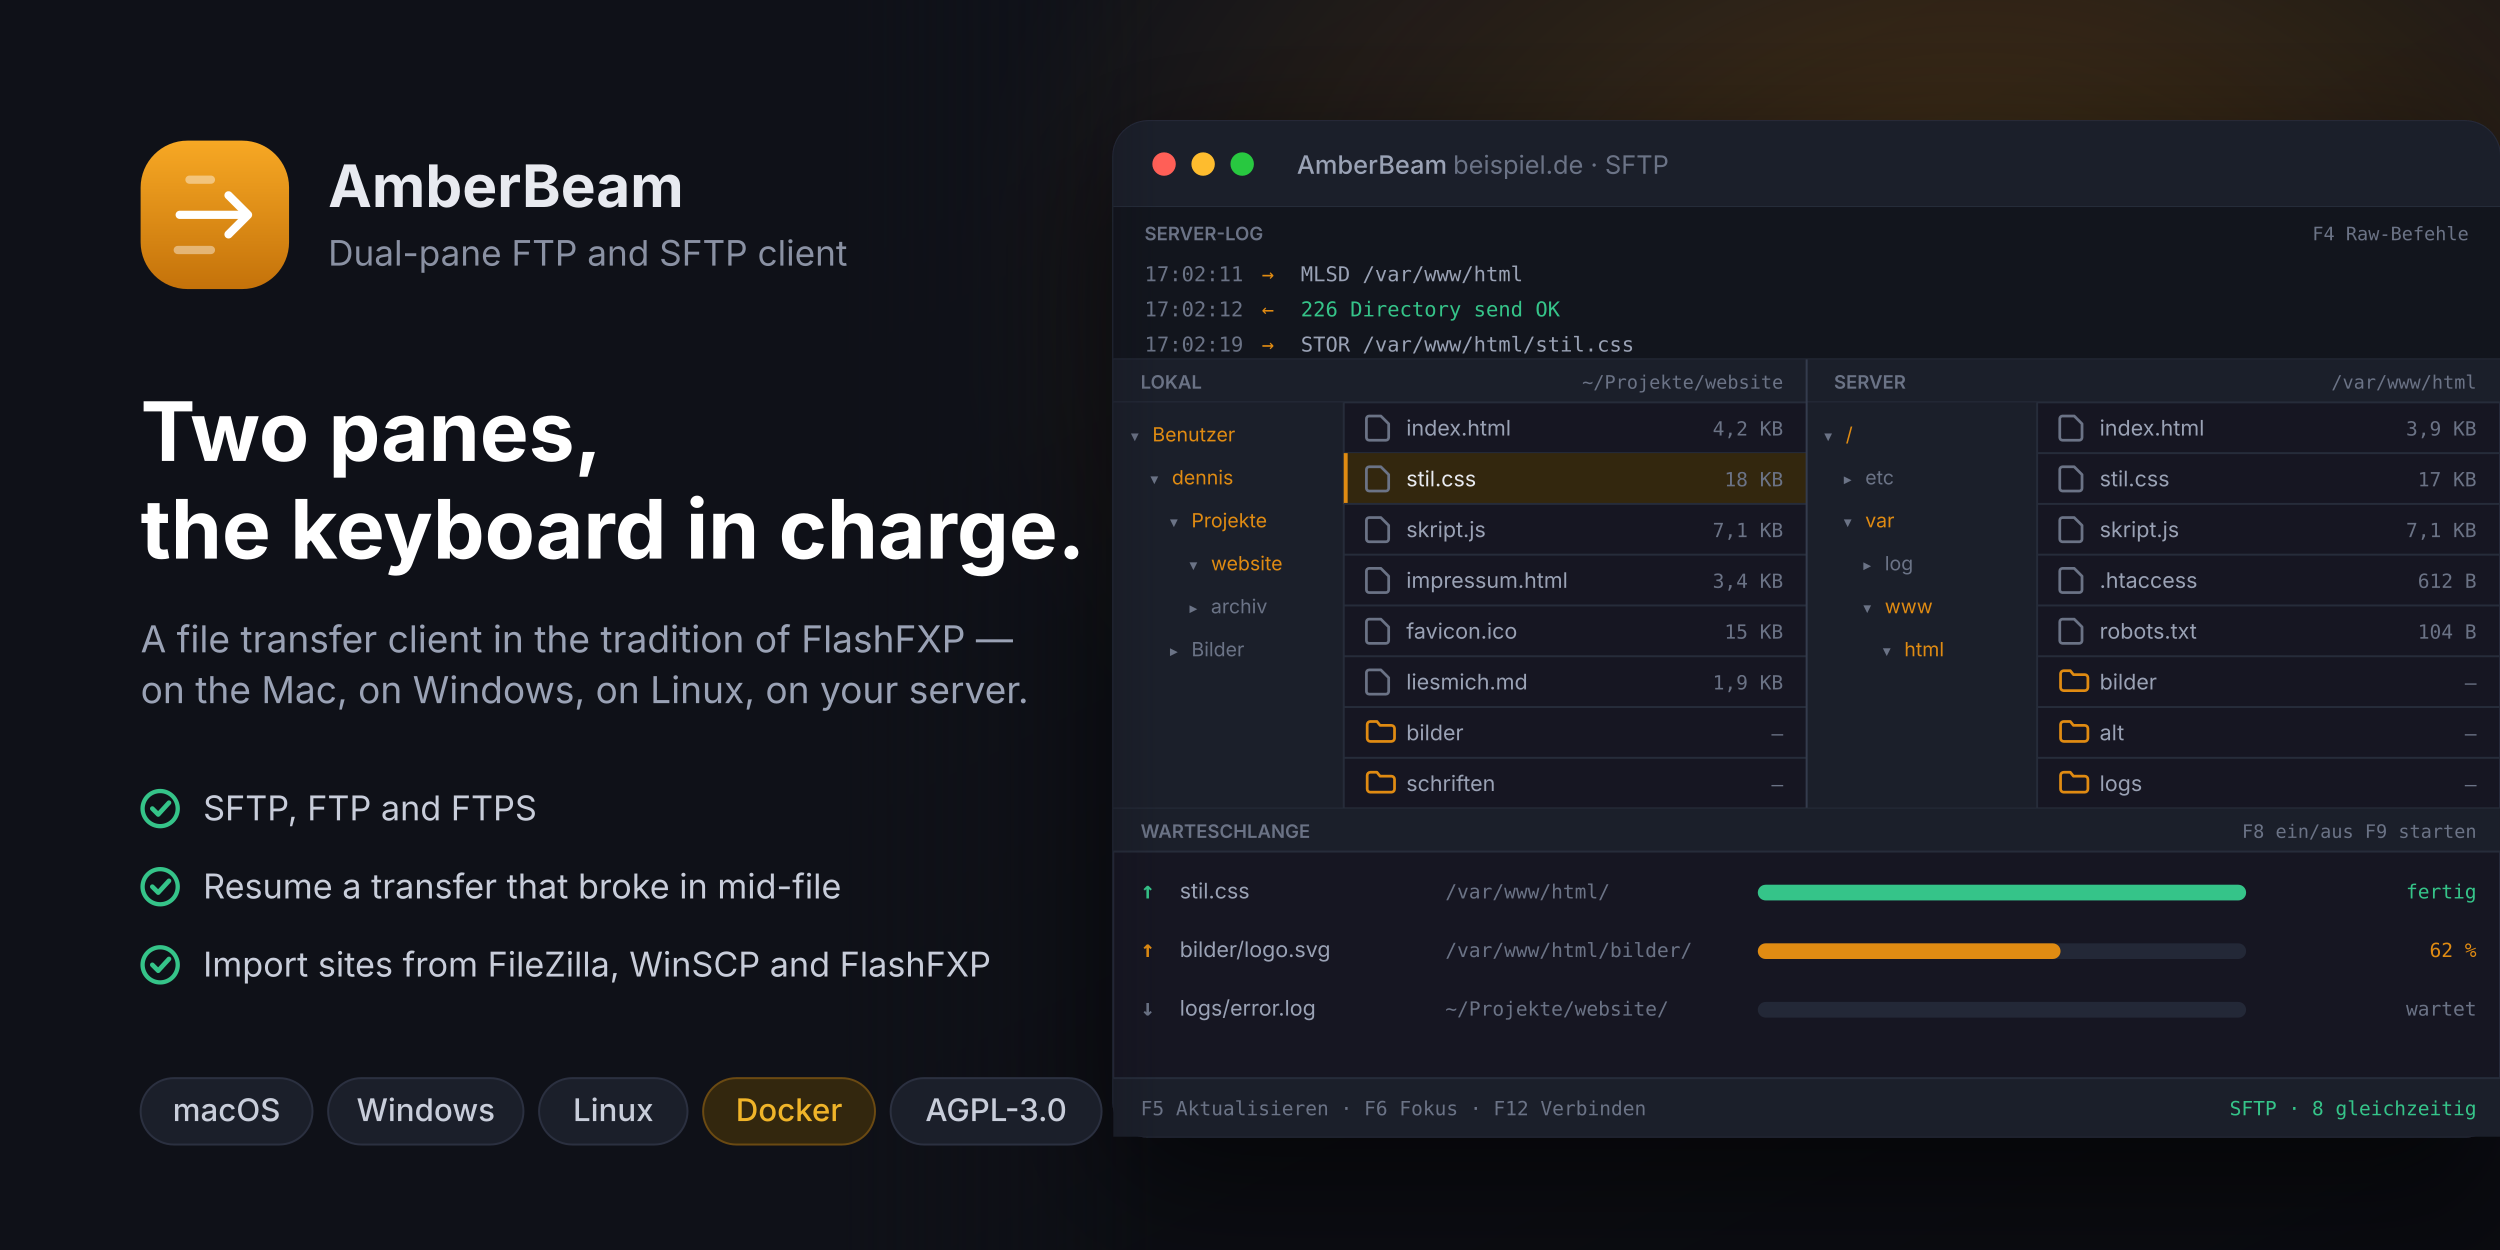
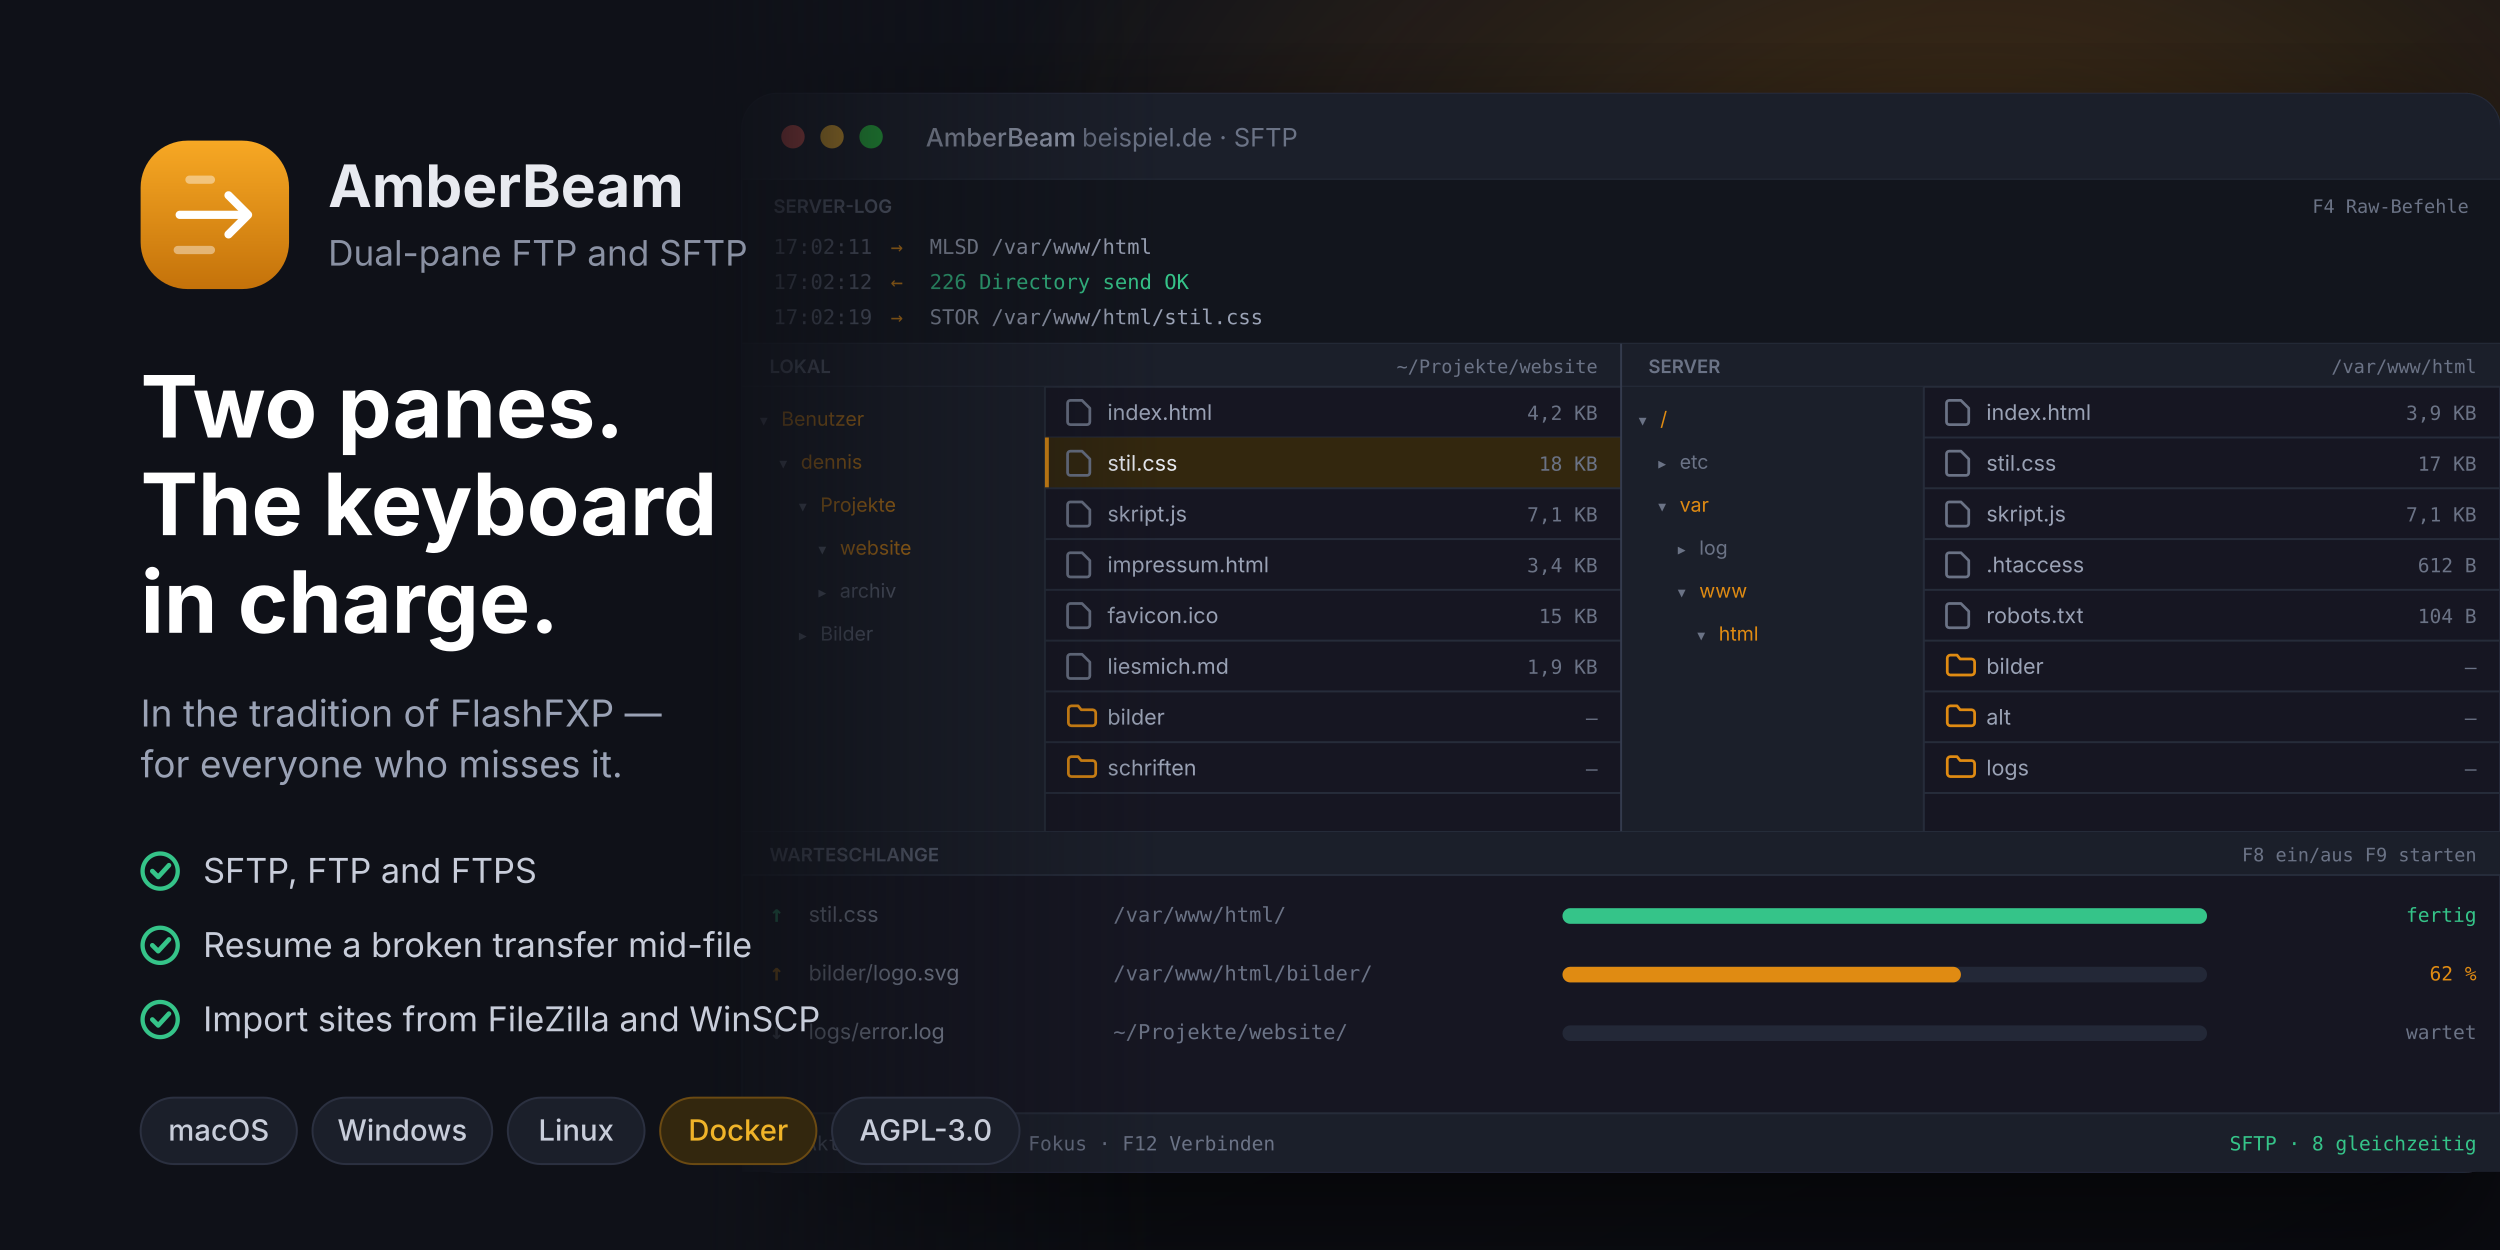
<svg xmlns="http://www.w3.org/2000/svg" viewBox="0 0 1280 640" width="1280" height="640" role="img" aria-label="AmberBeam — dual-pane FTP and SFTP client for macOS, Windows, Linux and Docker">
  <defs>
    <linearGradient id="page" x1="0" y1="0" x2="1" y2="1">
      <stop offset="0" stop-color="#12141c" />
      <stop offset="1" stop-color="#0a0b10" />
    </linearGradient>
    <linearGradient id="brand" x1="0" y1="0" x2="0" y2="1">
      <stop offset="0" stop-color="#f7a824" />
      <stop offset="1" stop-color="#c4720a" />
    </linearGradient>
    <radialGradient id="glow" cx="0.5" cy="0.5" r="0.5">
      <stop offset="0" stop-color="#e08b12" stop-opacity="0.26" />
      <stop offset="1" stop-color="#e08b12" stop-opacity="0" />
    </radialGradient>
    <linearGradient id="scrim" x1="0" y1="0" x2="1" y2="0">
      <stop offset="0" stop-color="#0f1118" stop-opacity="1" />
-       <stop offset="0.50" stop-color="#0f1118" stop-opacity="1" />
-       <stop offset="0.69" stop-color="#0f1118" stop-opacity="0" />
+       <stop offset="0.40" stop-color="#0f1118" stop-opacity="1" />
+       <stop offset="0.52" stop-color="#0f1118" stop-opacity="0.45" />
+       <stop offset="0.66" stop-color="#0f1118" stop-opacity="0" />
    </linearGradient>
    <filter id="cardshadow" x="-30%" y="-30%" width="160%" height="160%">
      <feDropShadow dx="0" dy="22" stdDeviation="34" flood-color="#000" flood-opacity="0.62" />
    </filter>
  </defs>
  <g font-family="-apple-system, BlinkMacSystemFont, 'Segoe UI', Inter, sans-serif">
    <rect x="0" y="0" width="1280" height="640" rx="0" fill="url(#page)" />
    <ellipse cx="1010" cy="150" rx="520" ry="380" fill="url(#glow)" />
    <g filter="url(#cardshadow)">
-       <rect x="570" y="62" width="710" height="520" rx="18" fill="#151821" stroke="#262c3a" />
+       <rect x="380" y="48" width="900" height="552" rx="18" fill="#151821" stroke="#262c3a" />
    </g>
-     <path d="M570 80a18 18 0 0 1 18-18h674a18 18 0 0 1 18 18v26H570z" fill="#1b1f2a" />
-     <circle cx="596" cy="84" r="6" fill="#ff5f57" />
-     <circle cx="616" cy="84" r="6" fill="#febc2e" />
-     <circle cx="636" cy="84" r="6" fill="#28c840" />
-     <text x="664" y="89" fill="#9aa2b5" font-size="13" font-weight="500">AmberBeam</text>
-     <text x="744" y="89" fill="#6b7386" font-size="13">beispiel.de · SFTP</text>
-     <line x1="570" y1="106" x2="1280" y2="106" stroke="#262c3a" stroke-width="1" />
-     <rect x="570" y="106" width="710" height="78" rx="0" fill="#12151d" />
-     <text x="586" y="123" fill="#6b7386" font-size="9.5" font-weight="600">SERVER-LOG</text>
-     <text x="1264" y="123" fill="#6b7386" font-size="9.5" text-anchor="end" font-family="ui-monospace, SFMono-Regular, Menlo, monospace">F4  Raw-Befehle</text>
-     <text x="586" y="144" fill="#6b7386" font-size="10.5" font-family="ui-monospace, SFMono-Regular, Menlo, monospace">17:02:11</text>
-     <text x="646" y="144" fill="#e08b12" font-size="10.5" font-family="ui-monospace, SFMono-Regular, Menlo, monospace">→</text>
-     <text x="666" y="144" fill="#9aa2b5" font-size="10.5" font-family="ui-monospace, SFMono-Regular, Menlo, monospace">MLSD /var/www/html</text>
-     <text x="586" y="162" fill="#6b7386" font-size="10.5" font-family="ui-monospace, SFMono-Regular, Menlo, monospace">17:02:12</text>
-     <text x="646" y="162" fill="#e08b12" font-size="10.5" font-family="ui-monospace, SFMono-Regular, Menlo, monospace">←</text>
-     <text x="666" y="162" fill="#35c489" font-size="10.5" font-family="ui-monospace, SFMono-Regular, Menlo, monospace">226 Directory send OK</text>
-     <text x="586" y="180" fill="#6b7386" font-size="10.5" font-family="ui-monospace, SFMono-Regular, Menlo, monospace">17:02:19</text>
-     <text x="646" y="180" fill="#e08b12" font-size="10.5" font-family="ui-monospace, SFMono-Regular, Menlo, monospace">→</text>
-     <text x="666" y="180" fill="#9aa2b5" font-size="10.5" font-family="ui-monospace, SFMono-Regular, Menlo, monospace">STOR /var/www/html/stil.css</text>
-     <line x1="570" y1="184" x2="1280" y2="184" stroke="#262c3a" stroke-width="1" />
-     <rect x="570" y="184" width="355" height="22" rx="0" fill="#1b1f2a" />
-     <text x="584" y="199" fill="#6b7386" font-size="9.5" font-weight="600">LOKAL</text>
-     <text x="913" y="199" fill="#6b7386" font-size="9.5" text-anchor="end" font-family="ui-monospace, SFMono-Regular, Menlo, monospace">~/Projekte/website</text>
-     <line x1="570" y1="206" x2="925" y2="206" stroke="#262c3a" stroke-width="1" />
-     <rect x="570" y="206" width="118" height="208" rx="0" fill="#1b1f2a" />
-     <line x1="688" y1="206" x2="688" y2="414" stroke="#262c3a" stroke-width="1" />
-     <text x="579" y="226" fill="#6b7386" font-size="8">▾</text>
-     <text x="590" y="226" fill="#e08b12" font-size="10">Benutzer</text>
-     <text x="589" y="248" fill="#6b7386" font-size="8">▾</text>
-     <text x="600" y="248" fill="#e08b12" font-size="10">dennis</text>
-     <text x="599" y="270" fill="#6b7386" font-size="8">▾</text>
-     <text x="610" y="270" fill="#e08b12" font-size="10">Projekte</text>
-     <text x="609" y="292" fill="#6b7386" font-size="8">▾</text>
-     <text x="620" y="292" fill="#e08b12" font-size="10">website</text>
-     <text x="609" y="314" fill="#6b7386" font-size="8">▸</text>
-     <text x="620" y="314" fill="#6b7386" font-size="10">archiv</text>
-     <text x="599" y="336" fill="#6b7386" font-size="8">▸</text>
-     <text x="610" y="336" fill="#6b7386" font-size="10">Bilder</text>
-     <path d="M701 213h6l4 4v7a1.4 1.4 0 0 1-1.4 1.4H701A1.4 1.4 0 0 1 699.6 224V214.4A1.4 1.4 0 0 1 701 213z" fill="none" stroke="#6b7386" stroke-width="1.4" stroke-linejoin="round" />
-     <text x="720" y="223" fill="#9aa2b5" font-size="11">index.html</text>
-     <text x="913" y="223" fill="#6b7386" font-size="10" text-anchor="end" font-family="ui-monospace, SFMono-Regular, Menlo, monospace">4,2 KB</text>
-     <line x1="688" y1="232" x2="925" y2="232" stroke="#262c3a" stroke-width="1" />
-     <rect x="688" y="232" width="237" height="26" rx="0" fill="#33270e" />
-     <rect x="688" y="232" width="2" height="26" rx="0" fill="#e08b12" />
-     <path d="M701 239h6l4 4v7a1.4 1.4 0 0 1-1.4 1.4H701A1.4 1.4 0 0 1 699.6 250V240.4A1.4 1.4 0 0 1 701 239z" fill="none" stroke="#6b7386" stroke-width="1.4" stroke-linejoin="round" />
-     <text x="720" y="249" fill="#e8eaf0" font-size="11">stil.css</text>
-     <text x="913" y="249" fill="#6b7386" font-size="10" text-anchor="end" font-family="ui-monospace, SFMono-Regular, Menlo, monospace">18 KB</text>
-     <line x1="688" y1="258" x2="925" y2="258" stroke="#262c3a" stroke-width="1" />
-     <path d="M701 265h6l4 4v7a1.4 1.4 0 0 1-1.4 1.4H701A1.4 1.4 0 0 1 699.6 276V266.4A1.4 1.4 0 0 1 701 265z" fill="none" stroke="#6b7386" stroke-width="1.4" stroke-linejoin="round" />
-     <text x="720" y="275" fill="#9aa2b5" font-size="11">skript.js</text>
-     <text x="913" y="275" fill="#6b7386" font-size="10" text-anchor="end" font-family="ui-monospace, SFMono-Regular, Menlo, monospace">7,1 KB</text>
-     <line x1="688" y1="284" x2="925" y2="284" stroke="#262c3a" stroke-width="1" />
-     <path d="M701 291h6l4 4v7a1.4 1.4 0 0 1-1.4 1.4H701A1.4 1.4 0 0 1 699.6 302V292.4A1.4 1.4 0 0 1 701 291z" fill="none" stroke="#6b7386" stroke-width="1.4" stroke-linejoin="round" />
-     <text x="720" y="301" fill="#9aa2b5" font-size="11">impressum.html</text>
-     <text x="913" y="301" fill="#6b7386" font-size="10" text-anchor="end" font-family="ui-monospace, SFMono-Regular, Menlo, monospace">3,4 KB</text>
-     <line x1="688" y1="310" x2="925" y2="310" stroke="#262c3a" stroke-width="1" />
-     <path d="M701 317h6l4 4v7a1.4 1.4 0 0 1-1.4 1.4H701A1.4 1.4 0 0 1 699.6 328V318.4A1.4 1.4 0 0 1 701 317z" fill="none" stroke="#6b7386" stroke-width="1.4" stroke-linejoin="round" />
-     <text x="720" y="327" fill="#9aa2b5" font-size="11">favicon.ico</text>
-     <text x="913" y="327" fill="#6b7386" font-size="10" text-anchor="end" font-family="ui-monospace, SFMono-Regular, Menlo, monospace">15 KB</text>
-     <line x1="688" y1="336" x2="925" y2="336" stroke="#262c3a" stroke-width="1" />
-     <path d="M701 343h6l4 4v7a1.4 1.4 0 0 1-1.4 1.4H701A1.4 1.4 0 0 1 699.6 354V344.4A1.4 1.4 0 0 1 701 343z" fill="none" stroke="#6b7386" stroke-width="1.4" stroke-linejoin="round" />
-     <text x="720" y="353" fill="#9aa2b5" font-size="11">liesmich.md</text>
-     <text x="913" y="353" fill="#6b7386" font-size="10" text-anchor="end" font-family="ui-monospace, SFMono-Regular, Menlo, monospace">1,9 KB</text>
-     <line x1="688" y1="362" x2="925" y2="362" stroke="#262c3a" stroke-width="1" />
-     <path d="M700 378v-7a1.6 1.6 0 0 1 1.6-1.6h3.4l1.6 2h5.8a1.6 1.6 0 0 1 1.6 1.6v5a1.6 1.6 0 0 1-1.6 1.6H701.6A1.6 1.6 0 0 1 700 378z" fill="none" stroke="#e08b12" stroke-width="1.4" stroke-linejoin="round" />
-     <text x="720" y="379" fill="#9aa2b5" font-size="11">bilder</text>
-     <text x="913" y="379" fill="#6b7386" font-size="10" text-anchor="end" font-family="ui-monospace, SFMono-Regular, Menlo, monospace">—</text>
-     <line x1="688" y1="388" x2="925" y2="388" stroke="#262c3a" stroke-width="1" />
-     <path d="M700 404v-7a1.6 1.6 0 0 1 1.6-1.6h3.4l1.6 2h5.8a1.6 1.6 0 0 1 1.6 1.6v5a1.6 1.6 0 0 1-1.6 1.6H701.6A1.6 1.6 0 0 1 700 404z" fill="none" stroke="#e08b12" stroke-width="1.4" stroke-linejoin="round" />
-     <text x="720" y="405" fill="#9aa2b5" font-size="11">schriften</text>
-     <text x="913" y="405" fill="#6b7386" font-size="10" text-anchor="end" font-family="ui-monospace, SFMono-Regular, Menlo, monospace">—</text>
-     <line x1="688" y1="414" x2="925" y2="414" stroke="#262c3a" stroke-width="1" />
-     <rect x="925" y="184" width="355" height="22" rx="0" fill="#1b1f2a" />
-     <text x="939" y="199" fill="#6b7386" font-size="9.5" font-weight="600">SERVER</text>
-     <text x="1268" y="199" fill="#6b7386" font-size="9.5" text-anchor="end" font-family="ui-monospace, SFMono-Regular, Menlo, monospace">/var/www/html</text>
-     <line x1="925" y1="206" x2="1280" y2="206" stroke="#262c3a" stroke-width="1" />
-     <rect x="925" y="206" width="118" height="208" rx="0" fill="#1b1f2a" />
-     <line x1="1043" y1="206" x2="1043" y2="414" stroke="#262c3a" stroke-width="1" />
-     <text x="934" y="226" fill="#6b7386" font-size="8">▾</text>
-     <text x="945" y="226" fill="#e08b12" font-size="10">/</text>
-     <text x="944" y="248" fill="#6b7386" font-size="8">▸</text>
-     <text x="955" y="248" fill="#6b7386" font-size="10">etc</text>
-     <text x="944" y="270" fill="#6b7386" font-size="8">▾</text>
-     <text x="955" y="270" fill="#e08b12" font-size="10">var</text>
-     <text x="954" y="292" fill="#6b7386" font-size="8">▸</text>
-     <text x="965" y="292" fill="#6b7386" font-size="10">log</text>
-     <text x="954" y="314" fill="#6b7386" font-size="8">▾</text>
-     <text x="965" y="314" fill="#e08b12" font-size="10">www</text>
-     <text x="964" y="336" fill="#6b7386" font-size="8">▾</text>
-     <text x="975" y="336" fill="#e08b12" font-size="10">html</text>
-     <path d="M1056 213h6l4 4v7a1.4 1.4 0 0 1-1.4 1.4H1056A1.4 1.4 0 0 1 1054.6 224V214.4A1.4 1.4 0 0 1 1056 213z" fill="none" stroke="#6b7386" stroke-width="1.4" stroke-linejoin="round" />
-     <text x="1075" y="223" fill="#9aa2b5" font-size="11">index.html</text>
-     <text x="1268" y="223" fill="#6b7386" font-size="10" text-anchor="end" font-family="ui-monospace, SFMono-Regular, Menlo, monospace">3,9 KB</text>
-     <line x1="1043" y1="232" x2="1280" y2="232" stroke="#262c3a" stroke-width="1" />
-     <path d="M1056 239h6l4 4v7a1.4 1.4 0 0 1-1.4 1.4H1056A1.4 1.4 0 0 1 1054.6 250V240.4A1.4 1.4 0 0 1 1056 239z" fill="none" stroke="#6b7386" stroke-width="1.4" stroke-linejoin="round" />
-     <text x="1075" y="249" fill="#9aa2b5" font-size="11">stil.css</text>
-     <text x="1268" y="249" fill="#6b7386" font-size="10" text-anchor="end" font-family="ui-monospace, SFMono-Regular, Menlo, monospace">17 KB</text>
-     <line x1="1043" y1="258" x2="1280" y2="258" stroke="#262c3a" stroke-width="1" />
-     <path d="M1056 265h6l4 4v7a1.4 1.4 0 0 1-1.4 1.4H1056A1.4 1.4 0 0 1 1054.6 276V266.4A1.4 1.4 0 0 1 1056 265z" fill="none" stroke="#6b7386" stroke-width="1.4" stroke-linejoin="round" />
-     <text x="1075" y="275" fill="#9aa2b5" font-size="11">skript.js</text>
-     <text x="1268" y="275" fill="#6b7386" font-size="10" text-anchor="end" font-family="ui-monospace, SFMono-Regular, Menlo, monospace">7,1 KB</text>
-     <line x1="1043" y1="284" x2="1280" y2="284" stroke="#262c3a" stroke-width="1" />
-     <path d="M1056 291h6l4 4v7a1.4 1.4 0 0 1-1.4 1.4H1056A1.4 1.4 0 0 1 1054.6 302V292.4A1.4 1.4 0 0 1 1056 291z" fill="none" stroke="#6b7386" stroke-width="1.4" stroke-linejoin="round" />
-     <text x="1075" y="301" fill="#9aa2b5" font-size="11">.htaccess</text>
-     <text x="1268" y="301" fill="#6b7386" font-size="10" text-anchor="end" font-family="ui-monospace, SFMono-Regular, Menlo, monospace">612 B</text>
-     <line x1="1043" y1="310" x2="1280" y2="310" stroke="#262c3a" stroke-width="1" />
-     <path d="M1056 317h6l4 4v7a1.4 1.4 0 0 1-1.4 1.4H1056A1.4 1.4 0 0 1 1054.6 328V318.4A1.4 1.4 0 0 1 1056 317z" fill="none" stroke="#6b7386" stroke-width="1.4" stroke-linejoin="round" />
-     <text x="1075" y="327" fill="#9aa2b5" font-size="11">robots.txt</text>
-     <text x="1268" y="327" fill="#6b7386" font-size="10" text-anchor="end" font-family="ui-monospace, SFMono-Regular, Menlo, monospace">104 B</text>
-     <line x1="1043" y1="336" x2="1280" y2="336" stroke="#262c3a" stroke-width="1" />
-     <path d="M1055 352v-7a1.6 1.6 0 0 1 1.6-1.6h3.4l1.6 2h5.8a1.6 1.6 0 0 1 1.6 1.6v5a1.6 1.6 0 0 1-1.6 1.6H1056.6A1.6 1.6 0 0 1 1055 352z" fill="none" stroke="#e08b12" stroke-width="1.4" stroke-linejoin="round" />
-     <text x="1075" y="353" fill="#9aa2b5" font-size="11">bilder</text>
-     <text x="1268" y="353" fill="#6b7386" font-size="10" text-anchor="end" font-family="ui-monospace, SFMono-Regular, Menlo, monospace">—</text>
-     <line x1="1043" y1="362" x2="1280" y2="362" stroke="#262c3a" stroke-width="1" />
-     <path d="M1055 378v-7a1.6 1.6 0 0 1 1.6-1.6h3.4l1.6 2h5.8a1.6 1.6 0 0 1 1.6 1.6v5a1.6 1.6 0 0 1-1.6 1.6H1056.6A1.6 1.6 0 0 1 1055 378z" fill="none" stroke="#e08b12" stroke-width="1.4" stroke-linejoin="round" />
-     <text x="1075" y="379" fill="#9aa2b5" font-size="11">alt</text>
-     <text x="1268" y="379" fill="#6b7386" font-size="10" text-anchor="end" font-family="ui-monospace, SFMono-Regular, Menlo, monospace">—</text>
-     <line x1="1043" y1="388" x2="1280" y2="388" stroke="#262c3a" stroke-width="1" />
-     <path d="M1055 404v-7a1.6 1.6 0 0 1 1.6-1.6h3.4l1.6 2h5.8a1.6 1.6 0 0 1 1.6 1.6v5a1.6 1.6 0 0 1-1.6 1.6H1056.6A1.6 1.6 0 0 1 1055 404z" fill="none" stroke="#e08b12" stroke-width="1.4" stroke-linejoin="round" />
-     <text x="1075" y="405" fill="#9aa2b5" font-size="11">logs</text>
-     <text x="1268" y="405" fill="#6b7386" font-size="10" text-anchor="end" font-family="ui-monospace, SFMono-Regular, Menlo, monospace">—</text>
-     <line x1="1043" y1="414" x2="1280" y2="414" stroke="#262c3a" stroke-width="1" />
-     <line x1="925" y1="184" x2="925" y2="414" stroke="#343b4d" stroke-width="1" />
-     <line x1="570" y1="414" x2="1280" y2="414" stroke="#262c3a" stroke-width="1" />
-     <rect x="570" y="414" width="710" height="22" rx="0" fill="#1b1f2a" />
-     <text x="584" y="429" fill="#6b7386" font-size="9.5" font-weight="600">WARTESCHLANGE</text>
-     <text x="1268" y="429" fill="#6b7386" font-size="9.5" text-anchor="end" font-family="ui-monospace, SFMono-Regular, Menlo, monospace">F8  ein/aus     F9  starten</text>
-     <line x1="570" y1="436" x2="1280" y2="436" stroke="#262c3a" stroke-width="1" />
-     <text x="584" y="460" fill="#35c489" font-size="12" font-weight="600" font-family="ui-monospace, SFMono-Regular, Menlo, monospace">↑</text>
-     <text x="604" y="460" fill="#9aa2b5" font-size="11">stil.css</text>
-     <text x="740" y="460" fill="#6b7386" font-size="10" font-family="ui-monospace, SFMono-Regular, Menlo, monospace">/var/www/html/</text>
-     <rect x="900" y="453" width="250" height="8" rx="4" fill="#232837" />
-     <rect x="900" y="453" width="250" height="8" rx="4" fill="#35c489" />
-     <text x="1268" y="460" fill="#35c489" font-size="10" text-anchor="end" font-family="ui-monospace, SFMono-Regular, Menlo, monospace">fertig</text>
-     <text x="584" y="490" fill="#e08b12" font-size="12" font-weight="600" font-family="ui-monospace, SFMono-Regular, Menlo, monospace">↑</text>
-     <text x="604" y="490" fill="#9aa2b5" font-size="11">bilder/logo.svg</text>
-     <text x="740" y="490" fill="#6b7386" font-size="10" font-family="ui-monospace, SFMono-Regular, Menlo, monospace">/var/www/html/bilder/</text>
-     <rect x="900" y="483" width="250" height="8" rx="4" fill="#232837" />
-     <rect x="900" y="483" width="155" height="8" rx="4" fill="#e08b12" />
-     <text x="1268" y="490" fill="#e08b12" font-size="10" text-anchor="end" font-family="ui-monospace, SFMono-Regular, Menlo, monospace">62 %</text>
-     <text x="584" y="520" fill="#6b7386" font-size="12" font-weight="600" font-family="ui-monospace, SFMono-Regular, Menlo, monospace">↓</text>
-     <text x="604" y="520" fill="#9aa2b5" font-size="11">logs/error.log</text>
-     <text x="740" y="520" fill="#6b7386" font-size="10" font-family="ui-monospace, SFMono-Regular, Menlo, monospace">~/Projekte/website/</text>
-     <rect x="900" y="513" width="250" height="8" rx="4" fill="#232837" />
-     <text x="1268" y="520" fill="#6b7386" font-size="10" text-anchor="end" font-family="ui-monospace, SFMono-Regular, Menlo, monospace">wartet</text>
-     <rect x="570" y="552" width="710" height="30" rx="0" fill="#1b1f2a" />
-     <line x1="570" y1="552" x2="1280" y2="552" stroke="#262c3a" stroke-width="1" />
-     <text x="584" y="571" fill="#6b7386" font-size="10" font-family="ui-monospace, SFMono-Regular, Menlo, monospace">F5 Aktualisieren  ·  F6 Fokus  ·  F12 Verbinden</text>
-     <text x="1268" y="571" fill="#35c489" font-size="10" text-anchor="end" font-family="ui-monospace, SFMono-Regular, Menlo, monospace">SFTP  ·  8 gleichzeitig</text>
-     <rect x="0" y="0" width="860" height="640" rx="0" fill="url(#scrim)" />
+     <path d="M380 66a18 18 0 0 1 18-18h864a18 18 0 0 1 18 18v26H380z" fill="#1b1f2a" />
+     <circle cx="406" cy="70" r="6" fill="#ff5f57" />
+     <circle cx="426" cy="70" r="6" fill="#febc2e" />
+     <circle cx="446" cy="70" r="6" fill="#28c840" />
+     <text x="474" y="75" fill="#9aa2b5" font-size="13" font-weight="500">AmberBeam</text>
+     <text x="554" y="75" fill="#6b7386" font-size="13">beispiel.de · SFTP</text>
+     <line x1="380" y1="92" x2="1280" y2="92" stroke="#262c3a" stroke-width="1" />
+     <rect x="380" y="92" width="900" height="84" rx="0" fill="#12151d" />
+     <text x="396" y="109" fill="#6b7386" font-size="9.5" font-weight="600">SERVER-LOG</text>
+     <text x="1264" y="109" fill="#6b7386" font-size="9.5" text-anchor="end" font-family="ui-monospace, SFMono-Regular, Menlo, monospace">F4  Raw-Befehle</text>
+     <text x="396" y="130" fill="#6b7386" font-size="10.5" font-family="ui-monospace, SFMono-Regular, Menlo, monospace">17:02:11</text>
+     <text x="456" y="130" fill="#e08b12" font-size="10.5" font-family="ui-monospace, SFMono-Regular, Menlo, monospace">→</text>
+     <text x="476" y="130" fill="#9aa2b5" font-size="10.5" font-family="ui-monospace, SFMono-Regular, Menlo, monospace">MLSD /var/www/html</text>
+     <text x="396" y="148" fill="#6b7386" font-size="10.5" font-family="ui-monospace, SFMono-Regular, Menlo, monospace">17:02:12</text>
+     <text x="456" y="148" fill="#e08b12" font-size="10.5" font-family="ui-monospace, SFMono-Regular, Menlo, monospace">←</text>
+     <text x="476" y="148" fill="#35c489" font-size="10.5" font-family="ui-monospace, SFMono-Regular, Menlo, monospace">226 Directory send OK</text>
+     <text x="396" y="166" fill="#6b7386" font-size="10.5" font-family="ui-monospace, SFMono-Regular, Menlo, monospace">17:02:19</text>
+     <text x="456" y="166" fill="#e08b12" font-size="10.5" font-family="ui-monospace, SFMono-Regular, Menlo, monospace">→</text>
+     <text x="476" y="166" fill="#9aa2b5" font-size="10.5" font-family="ui-monospace, SFMono-Regular, Menlo, monospace">STOR /var/www/html/stil.css</text>
+     <line x1="380" y1="176" x2="1280" y2="176" stroke="#262c3a" stroke-width="1" />
+     <rect x="380" y="176" width="450" height="22" rx="0" fill="#1b1f2a" />
+     <text x="394" y="191" fill="#6b7386" font-size="9.5" font-weight="600">LOKAL</text>
+     <text x="818" y="191" fill="#6b7386" font-size="9.5" text-anchor="end" font-family="ui-monospace, SFMono-Regular, Menlo, monospace">~/Projekte/website</text>
+     <line x1="380" y1="198" x2="830" y2="198" stroke="#262c3a" stroke-width="1" />
+     <rect x="380" y="198" width="155" height="228" rx="0" fill="#1b1f2a" />
+     <line x1="535" y1="198" x2="535" y2="426" stroke="#262c3a" stroke-width="1" />
+     <text x="389" y="218" fill="#6b7386" font-size="8">▾</text>
+     <text x="400" y="218" fill="#e08b12" font-size="10">Benutzer</text>
+     <text x="399" y="240" fill="#6b7386" font-size="8">▾</text>
+     <text x="410" y="240" fill="#e08b12" font-size="10">dennis</text>
+     <text x="409" y="262" fill="#6b7386" font-size="8">▾</text>
+     <text x="420" y="262" fill="#e08b12" font-size="10">Projekte</text>
+     <text x="419" y="284" fill="#6b7386" font-size="8">▾</text>
+     <text x="430" y="284" fill="#e08b12" font-size="10">website</text>
+     <text x="419" y="306" fill="#6b7386" font-size="8">▸</text>
+     <text x="430" y="306" fill="#6b7386" font-size="10">archiv</text>
+     <text x="409" y="328" fill="#6b7386" font-size="8">▸</text>
+     <text x="420" y="328" fill="#6b7386" font-size="10">Bilder</text>
+     <path d="M548 205h6l4 4v7a1.4 1.4 0 0 1-1.4 1.4H548A1.4 1.4 0 0 1 546.6 216V206.4A1.4 1.4 0 0 1 548 205z" fill="none" stroke="#6b7386" stroke-width="1.4" stroke-linejoin="round" />
+     <text x="567" y="215" fill="#9aa2b5" font-size="11">index.html</text>
+     <text x="818" y="215" fill="#6b7386" font-size="10" text-anchor="end" font-family="ui-monospace, SFMono-Regular, Menlo, monospace">4,2 KB</text>
+     <line x1="535" y1="224" x2="830" y2="224" stroke="#262c3a" stroke-width="1" />
+     <rect x="535" y="224" width="295" height="26" rx="0" fill="#33270e" />
+     <rect x="535" y="224" width="2" height="26" rx="0" fill="#e08b12" />
+     <path d="M548 231h6l4 4v7a1.4 1.4 0 0 1-1.4 1.4H548A1.4 1.4 0 0 1 546.6 242V232.4A1.4 1.4 0 0 1 548 231z" fill="none" stroke="#6b7386" stroke-width="1.4" stroke-linejoin="round" />
+     <text x="567" y="241" fill="#e8eaf0" font-size="11">stil.css</text>
+     <text x="818" y="241" fill="#6b7386" font-size="10" text-anchor="end" font-family="ui-monospace, SFMono-Regular, Menlo, monospace">18 KB</text>
+     <line x1="535" y1="250" x2="830" y2="250" stroke="#262c3a" stroke-width="1" />
+     <path d="M548 257h6l4 4v7a1.4 1.4 0 0 1-1.4 1.4H548A1.4 1.4 0 0 1 546.6 268V258.4A1.4 1.4 0 0 1 548 257z" fill="none" stroke="#6b7386" stroke-width="1.4" stroke-linejoin="round" />
+     <text x="567" y="267" fill="#9aa2b5" font-size="11">skript.js</text>
+     <text x="818" y="267" fill="#6b7386" font-size="10" text-anchor="end" font-family="ui-monospace, SFMono-Regular, Menlo, monospace">7,1 KB</text>
+     <line x1="535" y1="276" x2="830" y2="276" stroke="#262c3a" stroke-width="1" />
+     <path d="M548 283h6l4 4v7a1.4 1.4 0 0 1-1.4 1.4H548A1.4 1.4 0 0 1 546.6 294V284.4A1.4 1.4 0 0 1 548 283z" fill="none" stroke="#6b7386" stroke-width="1.4" stroke-linejoin="round" />
+     <text x="567" y="293" fill="#9aa2b5" font-size="11">impressum.html</text>
+     <text x="818" y="293" fill="#6b7386" font-size="10" text-anchor="end" font-family="ui-monospace, SFMono-Regular, Menlo, monospace">3,4 KB</text>
+     <line x1="535" y1="302" x2="830" y2="302" stroke="#262c3a" stroke-width="1" />
+     <path d="M548 309h6l4 4v7a1.4 1.4 0 0 1-1.4 1.4H548A1.4 1.4 0 0 1 546.6 320V310.4A1.4 1.4 0 0 1 548 309z" fill="none" stroke="#6b7386" stroke-width="1.4" stroke-linejoin="round" />
+     <text x="567" y="319" fill="#9aa2b5" font-size="11">favicon.ico</text>
+     <text x="818" y="319" fill="#6b7386" font-size="10" text-anchor="end" font-family="ui-monospace, SFMono-Regular, Menlo, monospace">15 KB</text>
+     <line x1="535" y1="328" x2="830" y2="328" stroke="#262c3a" stroke-width="1" />
+     <path d="M548 335h6l4 4v7a1.4 1.4 0 0 1-1.4 1.4H548A1.4 1.4 0 0 1 546.6 346V336.4A1.4 1.4 0 0 1 548 335z" fill="none" stroke="#6b7386" stroke-width="1.4" stroke-linejoin="round" />
+     <text x="567" y="345" fill="#9aa2b5" font-size="11">liesmich.md</text>
+     <text x="818" y="345" fill="#6b7386" font-size="10" text-anchor="end" font-family="ui-monospace, SFMono-Regular, Menlo, monospace">1,9 KB</text>
+     <line x1="535" y1="354" x2="830" y2="354" stroke="#262c3a" stroke-width="1" />
+     <path d="M547 370v-7a1.6 1.6 0 0 1 1.6-1.6h3.4l1.6 2h5.8a1.6 1.6 0 0 1 1.6 1.6v5a1.6 1.6 0 0 1-1.6 1.6H548.6A1.6 1.6 0 0 1 547 370z" fill="none" stroke="#e08b12" stroke-width="1.4" stroke-linejoin="round" />
+     <text x="567" y="371" fill="#9aa2b5" font-size="11">bilder</text>
+     <text x="818" y="371" fill="#6b7386" font-size="10" text-anchor="end" font-family="ui-monospace, SFMono-Regular, Menlo, monospace">—</text>
+     <line x1="535" y1="380" x2="830" y2="380" stroke="#262c3a" stroke-width="1" />
+     <path d="M547 396v-7a1.6 1.6 0 0 1 1.6-1.6h3.4l1.6 2h5.8a1.6 1.6 0 0 1 1.6 1.6v5a1.6 1.6 0 0 1-1.6 1.6H548.6A1.6 1.6 0 0 1 547 396z" fill="none" stroke="#e08b12" stroke-width="1.4" stroke-linejoin="round" />
+     <text x="567" y="397" fill="#9aa2b5" font-size="11">schriften</text>
+     <text x="818" y="397" fill="#6b7386" font-size="10" text-anchor="end" font-family="ui-monospace, SFMono-Regular, Menlo, monospace">—</text>
+     <line x1="535" y1="406" x2="830" y2="406" stroke="#262c3a" stroke-width="1" />
+     <rect x="830" y="176" width="450" height="22" rx="0" fill="#1b1f2a" />
+     <text x="844" y="191" fill="#6b7386" font-size="9.5" font-weight="600">SERVER</text>
+     <text x="1268" y="191" fill="#6b7386" font-size="9.5" text-anchor="end" font-family="ui-monospace, SFMono-Regular, Menlo, monospace">/var/www/html</text>
+     <line x1="830" y1="198" x2="1280" y2="198" stroke="#262c3a" stroke-width="1" />
+     <rect x="830" y="198" width="155" height="228" rx="0" fill="#1b1f2a" />
+     <line x1="985" y1="198" x2="985" y2="426" stroke="#262c3a" stroke-width="1" />
+     <text x="839" y="218" fill="#6b7386" font-size="8">▾</text>
+     <text x="850" y="218" fill="#e08b12" font-size="10">/</text>
+     <text x="849" y="240" fill="#6b7386" font-size="8">▸</text>
+     <text x="860" y="240" fill="#6b7386" font-size="10">etc</text>
+     <text x="849" y="262" fill="#6b7386" font-size="8">▾</text>
+     <text x="860" y="262" fill="#e08b12" font-size="10">var</text>
+     <text x="859" y="284" fill="#6b7386" font-size="8">▸</text>
+     <text x="870" y="284" fill="#6b7386" font-size="10">log</text>
+     <text x="859" y="306" fill="#6b7386" font-size="8">▾</text>
+     <text x="870" y="306" fill="#e08b12" font-size="10">www</text>
+     <text x="869" y="328" fill="#6b7386" font-size="8">▾</text>
+     <text x="880" y="328" fill="#e08b12" font-size="10">html</text>
+     <path d="M998 205h6l4 4v7a1.4 1.4 0 0 1-1.4 1.4H998A1.4 1.4 0 0 1 996.6 216V206.4A1.4 1.4 0 0 1 998 205z" fill="none" stroke="#6b7386" stroke-width="1.4" stroke-linejoin="round" />
+     <text x="1017" y="215" fill="#9aa2b5" font-size="11">index.html</text>
+     <text x="1268" y="215" fill="#6b7386" font-size="10" text-anchor="end" font-family="ui-monospace, SFMono-Regular, Menlo, monospace">3,9 KB</text>
+     <line x1="985" y1="224" x2="1280" y2="224" stroke="#262c3a" stroke-width="1" />
+     <path d="M998 231h6l4 4v7a1.4 1.4 0 0 1-1.4 1.4H998A1.4 1.4 0 0 1 996.6 242V232.4A1.4 1.4 0 0 1 998 231z" fill="none" stroke="#6b7386" stroke-width="1.4" stroke-linejoin="round" />
+     <text x="1017" y="241" fill="#9aa2b5" font-size="11">stil.css</text>
+     <text x="1268" y="241" fill="#6b7386" font-size="10" text-anchor="end" font-family="ui-monospace, SFMono-Regular, Menlo, monospace">17 KB</text>
+     <line x1="985" y1="250" x2="1280" y2="250" stroke="#262c3a" stroke-width="1" />
+     <path d="M998 257h6l4 4v7a1.4 1.4 0 0 1-1.4 1.4H998A1.4 1.4 0 0 1 996.6 268V258.4A1.4 1.4 0 0 1 998 257z" fill="none" stroke="#6b7386" stroke-width="1.4" stroke-linejoin="round" />
+     <text x="1017" y="267" fill="#9aa2b5" font-size="11">skript.js</text>
+     <text x="1268" y="267" fill="#6b7386" font-size="10" text-anchor="end" font-family="ui-monospace, SFMono-Regular, Menlo, monospace">7,1 KB</text>
+     <line x1="985" y1="276" x2="1280" y2="276" stroke="#262c3a" stroke-width="1" />
+     <path d="M998 283h6l4 4v7a1.4 1.4 0 0 1-1.4 1.4H998A1.4 1.4 0 0 1 996.6 294V284.4A1.4 1.4 0 0 1 998 283z" fill="none" stroke="#6b7386" stroke-width="1.4" stroke-linejoin="round" />
+     <text x="1017" y="293" fill="#9aa2b5" font-size="11">.htaccess</text>
+     <text x="1268" y="293" fill="#6b7386" font-size="10" text-anchor="end" font-family="ui-monospace, SFMono-Regular, Menlo, monospace">612 B</text>
+     <line x1="985" y1="302" x2="1280" y2="302" stroke="#262c3a" stroke-width="1" />
+     <path d="M998 309h6l4 4v7a1.4 1.4 0 0 1-1.4 1.4H998A1.4 1.4 0 0 1 996.6 320V310.4A1.4 1.4 0 0 1 998 309z" fill="none" stroke="#6b7386" stroke-width="1.4" stroke-linejoin="round" />
+     <text x="1017" y="319" fill="#9aa2b5" font-size="11">robots.txt</text>
+     <text x="1268" y="319" fill="#6b7386" font-size="10" text-anchor="end" font-family="ui-monospace, SFMono-Regular, Menlo, monospace">104 B</text>
+     <line x1="985" y1="328" x2="1280" y2="328" stroke="#262c3a" stroke-width="1" />
+     <path d="M997 344v-7a1.6 1.6 0 0 1 1.6-1.6h3.4l1.6 2h5.8a1.6 1.6 0 0 1 1.6 1.6v5a1.6 1.6 0 0 1-1.6 1.6H998.6A1.6 1.6 0 0 1 997 344z" fill="none" stroke="#e08b12" stroke-width="1.4" stroke-linejoin="round" />
+     <text x="1017" y="345" fill="#9aa2b5" font-size="11">bilder</text>
+     <text x="1268" y="345" fill="#6b7386" font-size="10" text-anchor="end" font-family="ui-monospace, SFMono-Regular, Menlo, monospace">—</text>
+     <line x1="985" y1="354" x2="1280" y2="354" stroke="#262c3a" stroke-width="1" />
+     <path d="M997 370v-7a1.6 1.6 0 0 1 1.6-1.6h3.4l1.6 2h5.8a1.6 1.6 0 0 1 1.6 1.6v5a1.6 1.6 0 0 1-1.6 1.6H998.6A1.6 1.6 0 0 1 997 370z" fill="none" stroke="#e08b12" stroke-width="1.4" stroke-linejoin="round" />
+     <text x="1017" y="371" fill="#9aa2b5" font-size="11">alt</text>
+     <text x="1268" y="371" fill="#6b7386" font-size="10" text-anchor="end" font-family="ui-monospace, SFMono-Regular, Menlo, monospace">—</text>
+     <line x1="985" y1="380" x2="1280" y2="380" stroke="#262c3a" stroke-width="1" />
+     <path d="M997 396v-7a1.6 1.6 0 0 1 1.6-1.6h3.4l1.6 2h5.8a1.6 1.6 0 0 1 1.6 1.6v5a1.6 1.6 0 0 1-1.6 1.6H998.6A1.6 1.6 0 0 1 997 396z" fill="none" stroke="#e08b12" stroke-width="1.4" stroke-linejoin="round" />
+     <text x="1017" y="397" fill="#9aa2b5" font-size="11">logs</text>
+     <text x="1268" y="397" fill="#6b7386" font-size="10" text-anchor="end" font-family="ui-monospace, SFMono-Regular, Menlo, monospace">—</text>
+     <line x1="985" y1="406" x2="1280" y2="406" stroke="#262c3a" stroke-width="1" />
+     <line x1="830" y1="176" x2="830" y2="426" stroke="#343b4d" stroke-width="1" />
+     <line x1="380" y1="426" x2="1280" y2="426" stroke="#262c3a" stroke-width="1" />
+     <rect x="380" y="426" width="900" height="22" rx="0" fill="#1b1f2a" />
+     <text x="394" y="441" fill="#6b7386" font-size="9.5" font-weight="600">WARTESCHLANGE</text>
+     <text x="1268" y="441" fill="#6b7386" font-size="9.5" text-anchor="end" font-family="ui-monospace, SFMono-Regular, Menlo, monospace">F8  ein/aus     F9  starten</text>
+     <line x1="380" y1="448" x2="1280" y2="448" stroke="#262c3a" stroke-width="1" />
+     <text x="394" y="472" fill="#35c489" font-size="12" font-weight="600" font-family="ui-monospace, SFMono-Regular, Menlo, monospace">↑</text>
+     <text x="414" y="472" fill="#9aa2b5" font-size="11">stil.css</text>
+     <text x="570" y="472" fill="#6b7386" font-size="10.5" font-family="ui-monospace, SFMono-Regular, Menlo, monospace">/var/www/html/</text>
+     <rect x="800" y="465" width="330" height="8" rx="4" fill="#232837" />
+     <rect x="800" y="465" width="330" height="8" rx="4" fill="#35c489" />
+     <text x="1268" y="472" fill="#35c489" font-size="10" text-anchor="end" font-family="ui-monospace, SFMono-Regular, Menlo, monospace">fertig</text>
+     <text x="394" y="502" fill="#e08b12" font-size="12" font-weight="600" font-family="ui-monospace, SFMono-Regular, Menlo, monospace">↑</text>
+     <text x="414" y="502" fill="#9aa2b5" font-size="11">bilder/logo.svg</text>
+     <text x="570" y="502" fill="#6b7386" font-size="10.5" font-family="ui-monospace, SFMono-Regular, Menlo, monospace">/var/www/html/bilder/</text>
+     <rect x="800" y="495" width="330" height="8" rx="4" fill="#232837" />
+     <rect x="800" y="495" width="204" height="8" rx="4" fill="#e08b12" />
+     <text x="1268" y="502" fill="#e08b12" font-size="10" text-anchor="end" font-family="ui-monospace, SFMono-Regular, Menlo, monospace">62 %</text>
+     <text x="394" y="532" fill="#6b7386" font-size="12" font-weight="600" font-family="ui-monospace, SFMono-Regular, Menlo, monospace">↓</text>
+     <text x="414" y="532" fill="#9aa2b5" font-size="11">logs/error.log</text>
+     <text x="570" y="532" fill="#6b7386" font-size="10.5" font-family="ui-monospace, SFMono-Regular, Menlo, monospace">~/Projekte/website/</text>
+     <rect x="800" y="525" width="330" height="8" rx="4" fill="#232837" />
+     <text x="1268" y="532" fill="#6b7386" font-size="10" text-anchor="end" font-family="ui-monospace, SFMono-Regular, Menlo, monospace">wartet</text>
+     <rect x="380" y="570" width="900" height="30" rx="0" fill="#1b1f2a" />
+     <line x1="380" y1="570" x2="1280" y2="570" stroke="#262c3a" stroke-width="1" />
+     <text x="394" y="589" fill="#6b7386" font-size="10" font-family="ui-monospace, SFMono-Regular, Menlo, monospace">F5 Aktualisieren  ·  F6 Fokus  ·  F12 Verbinden</text>
+     <text x="1268" y="589" fill="#35c489" font-size="10" text-anchor="end" font-family="ui-monospace, SFMono-Regular, Menlo, monospace">SFTP  ·  8 gleichzeitig</text>
+     <rect x="0" y="0" width="900" height="640" rx="0" fill="url(#scrim)" />
    <rect x="72" y="72" width="76" height="76" rx="24" fill="url(#brand)" />
    <g fill="none" stroke="#fff" stroke-width="4.2" stroke-linecap="round" stroke-linejoin="round">
      <path d="M92 110h32" />
      <path d="M117 100l10 10-10 10" />
      <path d="M97 92h11" opacity="0.42" />
      <path d="M91 128h17" opacity="0.42" />
    </g>
    <text x="168" y="106" fill="#e8eaf0" font-size="30" font-weight="700">AmberBeam</text>
-     <text x="168" y="136" fill="#8a91a3" font-size="18">Dual-pane FTP and SFTP client</text>
-     <text x="72" y="236" fill="#ffffff" font-size="42" font-weight="700">Two panes,</text>
-     <text x="72" y="286" fill="#ffffff" font-size="42" font-weight="700">the keyboard in charge.</text>
-     <text x="72" y="334" fill="#9aa2b5" font-size="19">A file transfer client in the tradition of FlashFXP —</text>
-     <text x="72" y="360" fill="#9aa2b5" font-size="19">on the Mac, on Windows, on Linux, on your server.</text>
-     <circle cx="82" cy="414" r="9" fill="none" stroke="#35c489" stroke-width="2.2" />
-     <path d="M78 414l3 3 5.5-6" stroke="#35c489" stroke-width="2.4" fill="none" stroke-linecap="round" stroke-linejoin="round" />
-     <text x="104" y="420" fill="#c8cdda" font-size="17.5">SFTP, FTP and FTPS</text>
-     <circle cx="82" cy="454" r="9" fill="none" stroke="#35c489" stroke-width="2.2" />
-     <path d="M78 454l3 3 5.5-6" stroke="#35c489" stroke-width="2.4" fill="none" stroke-linecap="round" stroke-linejoin="round" />
-     <text x="104" y="460" fill="#c8cdda" font-size="17.5">Resume a transfer that broke in mid-file</text>
-     <circle cx="82" cy="494" r="9" fill="none" stroke="#35c489" stroke-width="2.2" />
-     <path d="M78 494l3 3 5.5-6" stroke="#35c489" stroke-width="2.4" fill="none" stroke-linecap="round" stroke-linejoin="round" />
-     <text x="104" y="500" fill="#c8cdda" font-size="17.5">Import sites from FileZilla, WinSCP and FlashFXP</text>
-     <rect x="72" y="552" width="88" height="34" rx="17" fill="#1b1f2a" stroke="#2b3040" />
-     <text x="116.0" y="574" fill="#c8cdda" font-size="16" font-weight="500" text-anchor="middle">macOS</text>
-     <rect x="168" y="552" width="100" height="34" rx="17" fill="#1b1f2a" stroke="#2b3040" />
-     <text x="218.0" y="574" fill="#c8cdda" font-size="16" font-weight="500" text-anchor="middle">Windows</text>
-     <rect x="276" y="552" width="76" height="34" rx="17" fill="#1b1f2a" stroke="#2b3040" />
-     <text x="314.0" y="574" fill="#c8cdda" font-size="16" font-weight="500" text-anchor="middle">Linux</text>
-     <rect x="360" y="552" width="88" height="34" rx="17" fill="#33270e" stroke="#6b4a12" />
-     <text x="404.0" y="574" fill="#f0b429" font-size="16" font-weight="500" text-anchor="middle">Docker</text>
-     <rect x="456" y="552" width="108" height="34" rx="17" fill="#1b1f2a" stroke="#2b3040" />
-     <text x="510.0" y="574" fill="#c8cdda" font-size="16" font-weight="500" text-anchor="middle">AGPL-3.0</text>
+     <text x="168" y="136" fill="#8a91a3" font-size="18">Dual-pane FTP and SFTP</text>
+     <text x="72" y="224" fill="#ffffff" font-size="44" font-weight="700">Two panes.</text>
+     <text x="72" y="274" fill="#ffffff" font-size="44" font-weight="700">The keyboard</text>
+     <text x="72" y="324" fill="#ffffff" font-size="44" font-weight="700">in charge.</text>
+     <text x="72" y="372" fill="#9aa2b5" font-size="19">In the tradition of FlashFXP —</text>
+     <text x="72" y="398" fill="#9aa2b5" font-size="19">for everyone who misses it.</text>
+     <circle cx="82" cy="446" r="9" fill="none" stroke="#35c489" stroke-width="2.2" />
+     <path d="M78 446l3 3 5.5-6" stroke="#35c489" stroke-width="2.4" fill="none" stroke-linecap="round" stroke-linejoin="round" />
+     <text x="104" y="452" fill="#c8cdda" font-size="17.5">SFTP, FTP and FTPS</text>
+     <circle cx="82" cy="484" r="9" fill="none" stroke="#35c489" stroke-width="2.2" />
+     <path d="M78 484l3 3 5.5-6" stroke="#35c489" stroke-width="2.4" fill="none" stroke-linecap="round" stroke-linejoin="round" />
+     <text x="104" y="490" fill="#c8cdda" font-size="17.5">Resume a broken transfer mid-file</text>
+     <circle cx="82" cy="522" r="9" fill="none" stroke="#35c489" stroke-width="2.2" />
+     <path d="M78 522l3 3 5.5-6" stroke="#35c489" stroke-width="2.4" fill="none" stroke-linecap="round" stroke-linejoin="round" />
+     <text x="104" y="528" fill="#c8cdda" font-size="17.5">Import sites from FileZilla and WinSCP</text>
+     <rect x="72" y="562" width="80" height="34" rx="17" fill="#1b1f2a" stroke="#2b3040" />
+     <text x="112.0" y="584" fill="#c8cdda" font-size="15" font-weight="500" text-anchor="middle">macOS</text>
+     <rect x="160" y="562" width="92" height="34" rx="17" fill="#1b1f2a" stroke="#2b3040" />
+     <text x="206.0" y="584" fill="#c8cdda" font-size="15" font-weight="500" text-anchor="middle">Windows</text>
+     <rect x="260" y="562" width="70" height="34" rx="17" fill="#1b1f2a" stroke="#2b3040" />
+     <text x="295.0" y="584" fill="#c8cdda" font-size="15" font-weight="500" text-anchor="middle">Linux</text>
+     <rect x="338" y="562" width="80" height="34" rx="17" fill="#33270e" stroke="#6b4a12" />
+     <text x="378.0" y="584" fill="#f0b429" font-size="15" font-weight="500" text-anchor="middle">Docker</text>
+     <rect x="426" y="562" width="96" height="34" rx="17" fill="#1b1f2a" stroke="#2b3040" />
+     <text x="474.0" y="584" fill="#c8cdda" font-size="15" font-weight="500" text-anchor="middle">AGPL-3.0</text>
  </g>
</svg>
